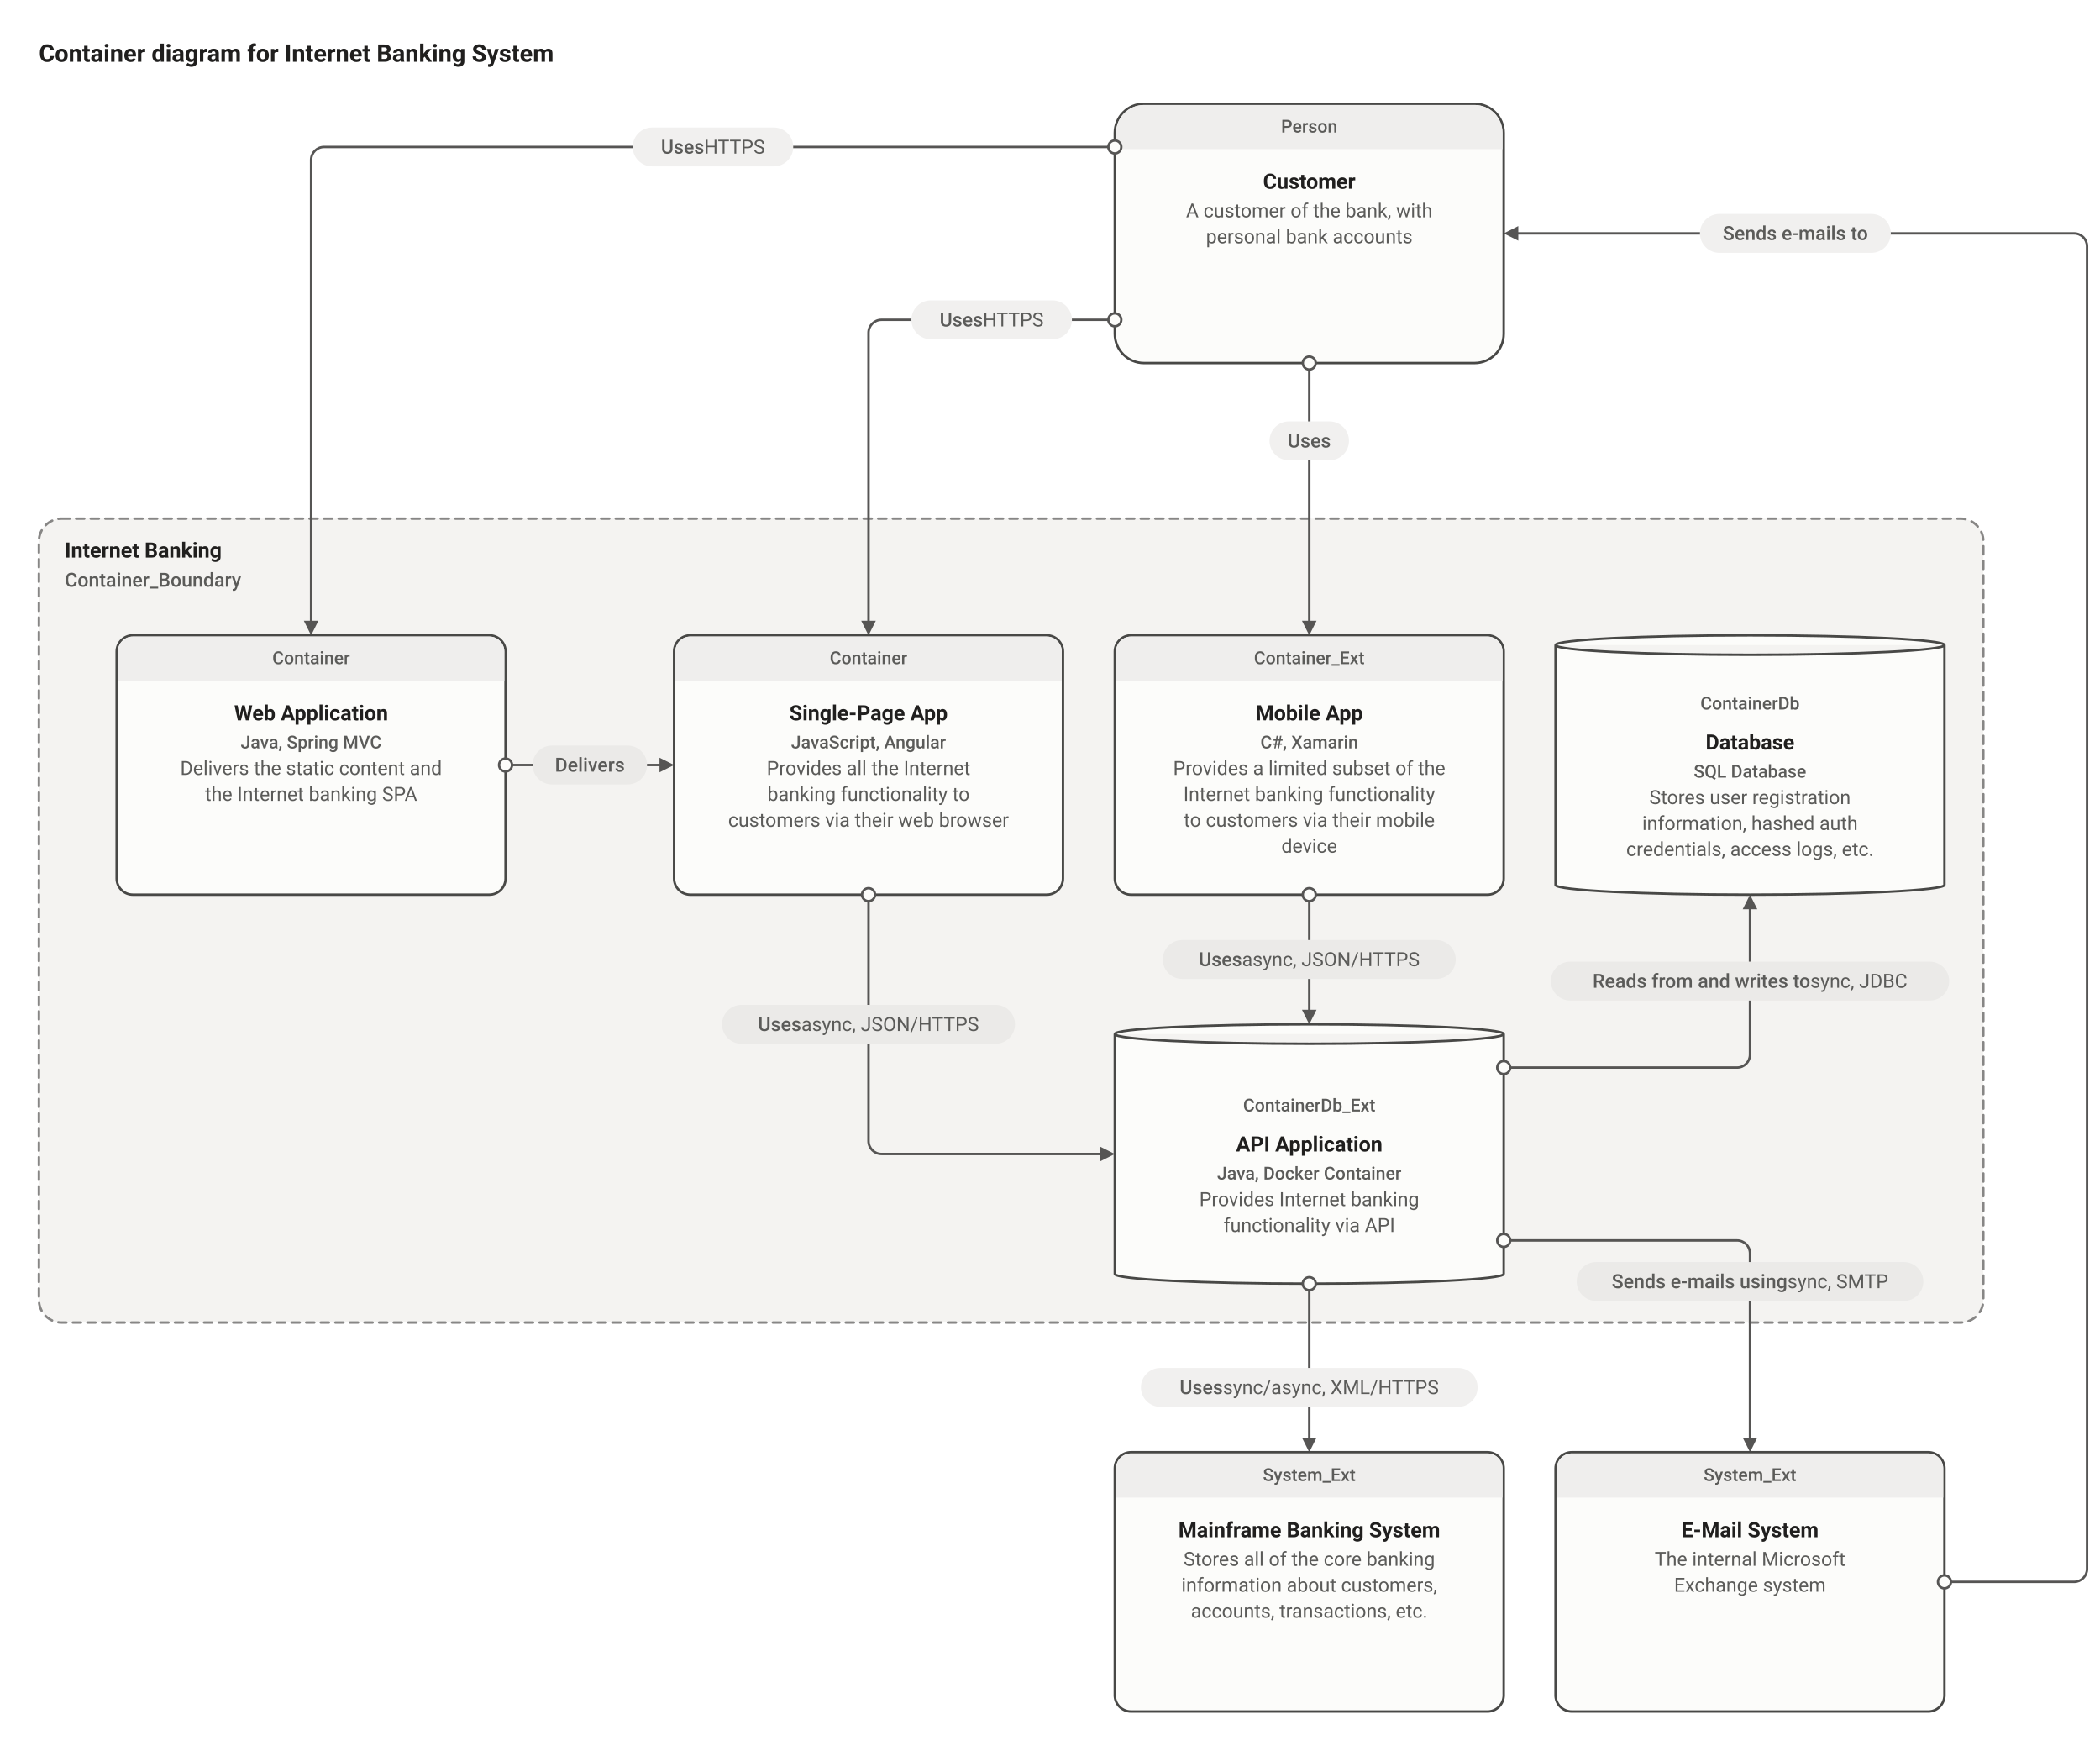
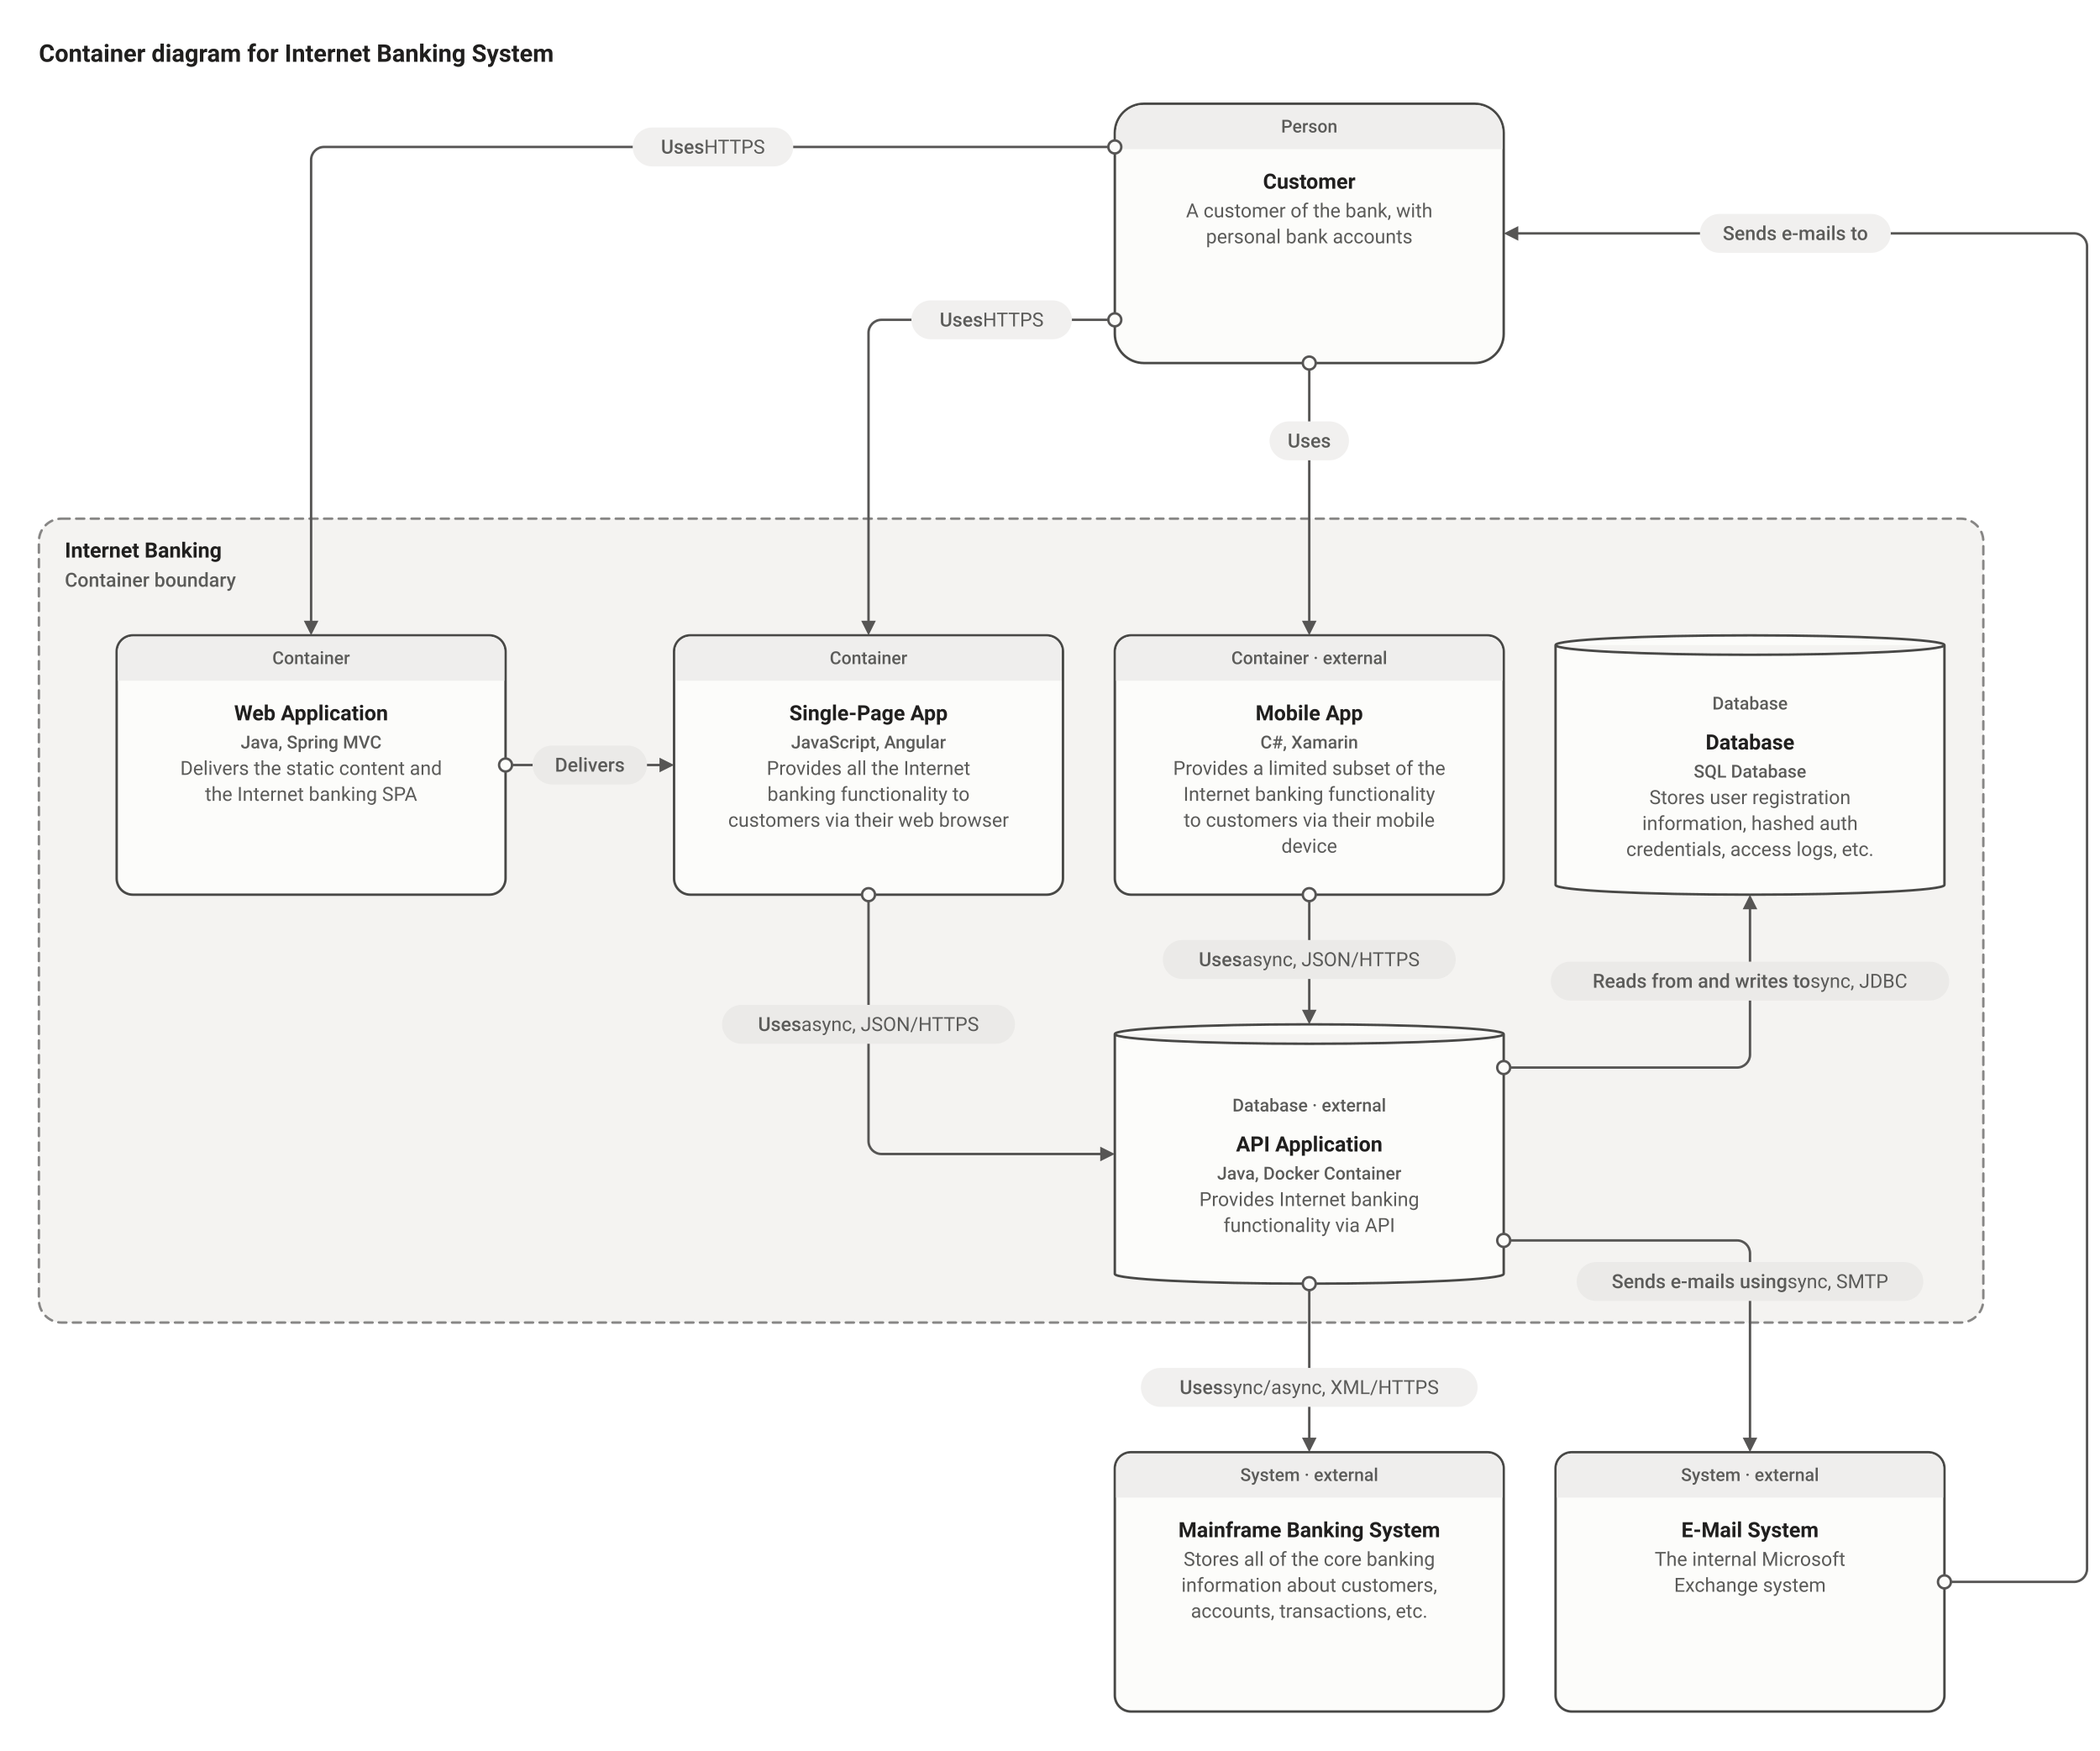
<svg xmlns="http://www.w3.org/2000/svg" class="ursula" data-theme="band" viewBox="0 0 1296 1080" width="1296" height="1080" role="img">
  <style>.ursula{background:var(--ursula-bg,transparent);font-family:-apple-system, BlinkMacSystemFont, 'Segoe UI', Roboto, 'Helvetica Neue', 'Apple SD Gothic Neo', 'Noto Sans KR', 'Malgun Gothic', sans-serif;font-size:12px}
.ursula-lane{fill:var(--ursula-surface,#fcfcfa);stroke:var(--ursula-hair,#e2e1e0);stroke-width:1}
.ursula-lane--tint{fill:var(--ursula-lane,#efeeed)}
.ursula-lane-label{fill:var(--ursula-fg,#201f1e);font-size:13px;font-weight:600}
.ursula-node-box{fill:var(--ursula-surface,#fcfcfa);stroke:var(--ursula-border,#484846);stroke-width:1.5}
.ursula-node--on-lane .ursula-node-box{fill:var(--ursula-surface,#fcfcfa)}
[data-role="start"] .ursula-node-box{fill:var(--ursula-start-fill,#e5c37a)}
[data-role="decision"] .ursula-node-box{fill:var(--ursula-surface,#fcfcfa)}
.ursula-node-title{fill:var(--ursula-fg,#201f1e);font-size:13px;font-weight:600}
.ursula-node-line{fill:var(--ursula-muted,#5b5b59);font-size:12px;font-weight:400}
[data-role="start"] .ursula-node-title{fill:var(--ursula-on-accent,#201f1e)}
[data-role="start"] .ursula-node-line{fill:var(--ursula-on-accent,#201f1e);fill-opacity:.8}
[data-role="decision"] .ursula-node-title{fill:var(--ursula-fg,#201f1e)}
[data-role="decision"] .ursula-node-line{fill:var(--ursula-fg,#201f1e);fill-opacity:.8}
.ursula-edge{fill:none;stroke:var(--ursula-line,#565554);stroke-width:1.5;stroke-linecap:round;stroke-linejoin:round}
.ursula-edge--dotted{stroke-dasharray:5 4}
.ursula-arrow{fill:var(--ursula-line,#565554)}
.ursula-arrow--accent{fill:var(--ursula-line,#565554)}
.ursula-edge-label-bg{fill:var(--ursula-chip-fill,#f1f0ef)}
.ursula-edge-label{fill:var(--ursula-muted,#5b5b59);font-size:12px;font-weight:500}
.ursula-port{fill:var(--ursula-surface,#fcfcfa);stroke:var(--ursula-line,#565554);stroke-width:1.5}
.ursula-legend-rule{stroke:var(--ursula-hair,#e2e1e0);stroke-width:1}
.ursula-legend-text{fill:var(--ursula-muted,#5b5b59);font-size:12px;font-weight:400}
.ursula-zone{fill:var(--ursula-lane,#efeeed);stroke:var(--ursula-hair,#e2e1e0);stroke-width:1}
.ursula-zone--plain{fill:var(--ursula-surface,#fcfcfa)}
.ursula-zone--dashed{fill:none;stroke:var(--ursula-faint,#878685);stroke-width:1.5;stroke-dasharray:5 4;stroke-linecap:round}
.ursula-zone--dashed.ursula-zone--tint-outer{fill:var(--ursula-tint-outer,#f4f3f1)}
.ursula-zone-knock--dashed.ursula-zone--tint-outer{fill:var(--ursula-tint-outer,#f4f3f1)}
.ursula-edge-label--on-tint-outer .ursula-edge-label-bg{fill:var(--ursula-tint-chip,#ebeae8)}
.ursula-zone--dashed.ursula-zone--tint-mid{fill:var(--ursula-surface,#fcfcfa);stroke:var(--ursula-line,#565554);stroke-width:1;stroke-dasharray:none}
.ursula-zone-knock--dashed.ursula-zone--tint-mid{fill:var(--ursula-surface,#fcfcfa)}
.ursula-edge-label--on-tint-mid .ursula-edge-label-bg{fill:var(--ursula-chip-fill,#f1f0ef)}
.ursula-zone--dashed.ursula-zone--tint-inner{fill:var(--ursula-tint-inner,#f6f5f3);stroke:var(--ursula-hair,#e2e1e0);stroke-width:1;stroke-dasharray:none}
.ursula-zone-knock--dashed.ursula-zone--tint-inner{fill:var(--ursula-tint-inner,#f6f5f3)}
.ursula-edge-label--on-tint-inner .ursula-edge-label-bg{fill:var(--ursula-tint-chip,#ebeae8)}
.ursula-zone-name{fill:var(--ursula-muted,#5b5b59);font-size:12px;font-weight:600}
.ursula-zone-sub{font-weight:400;opacity:.75}
.ursula-rule{fill:none;stroke:var(--ursula-hair,#e2e1e0);stroke-width:1}
.ursula-node--on-lane .ursula-rule{stroke:var(--ursula-hair,#e2e1e0);stroke-width:1}
.ursula-head-band{fill:var(--ursula-lane,#efeeed)}
.ursula-cell-title{fill:var(--ursula-fg,#201f1e);font-size:13px;font-weight:600}
.ursula-cell-tag{fill:var(--ursula-muted,#5b5b59);font-size:11px;font-weight:500}
.ursula-cell-body{fill:var(--ursula-fg,#201f1e);font-size:12px;font-weight:400}
.ursula-start-dot{fill:var(--ursula-accent,#82641c)}
.ursula-end-ring{fill:var(--ursula-surface,#fcfcfa);stroke:var(--ursula-fg,#201f1e);stroke-width:1.5}
.ursula-end-core{fill:var(--ursula-fg,#201f1e)}
.ursula-bar{fill:var(--ursula-fg,#201f1e)}
.ursula-note{fill:var(--ursula-lane,#efeeed);stroke:var(--ursula-border,#484846);stroke-width:1;stroke-linejoin:round}
.ursula-note-fold{fill:none;stroke:var(--ursula-border,#484846);stroke-width:1;stroke-linejoin:round}
.ursula-actor{fill:none;stroke:var(--ursula-line,#565554);stroke-width:1.5;stroke-linecap:round;stroke-linejoin:round}
.ursula-actor-name{fill:var(--ursula-muted,#5b5b59);font-size:12px;font-weight:500}
.ursula-end-stroke{fill:none;stroke:var(--ursula-line,#565554);stroke-width:1.5;stroke-linecap:round;stroke-linejoin:round}
.ursula-end-stroke--accent{stroke:var(--ursula-accent,#82641c)}
.ursula-end-hollow{fill:var(--ursula-surface,#fcfcfa);stroke:var(--ursula-line,#565554);stroke-width:1.5;stroke-linejoin:round}
.ursula-end-hollow--accent{stroke:var(--ursula-accent,#82641c)}
.ursula-end-solid{fill:var(--ursula-line,#565554);stroke:var(--ursula-line,#565554);stroke-width:1.5;stroke-linejoin:round}
.ursula-end-solid--accent{fill:var(--ursula-accent,#82641c);stroke:var(--ursula-accent,#82641c)}
.ursula-end-label{fill:var(--ursula-fg,#201f1e);font-size:11px;font-weight:500}
.ursula-zone-name{fill:var(--ursula-fg,#201f1e);font-size:13px}
.ursula-zone-sub{fill:var(--ursula-muted,#5b5b59);font-size:12px;font-weight:500;opacity:1}
.ursula-cell-body{fill:var(--ursula-muted,#5b5b59)}
.ursula-edge-label-tech{font-weight:400;opacity:.7}
.ursula-title{fill:var(--ursula-fg,#201f1e);font-size:15px;font-weight:600}
@media (prefers-color-scheme: dark){
.ursula{background:var(--ursula-bg,transparent);font-family:-apple-system, BlinkMacSystemFont, 'Segoe UI', Roboto, 'Helvetica Neue', 'Apple SD Gothic Neo', 'Noto Sans KR', 'Malgun Gothic', sans-serif;font-size:12px}
.ursula-lane{fill:var(--ursula-surface,#171614);stroke:var(--ursula-hair,#2c2b2a);stroke-width:1}
.ursula-lane--tint{fill:var(--ursula-lane,#252422)}
.ursula-lane-label{fill:var(--ursula-fg,#efeeec);font-size:13px;font-weight:600}
.ursula-node-box{fill:var(--ursula-surface,#171614);stroke:var(--ursula-border,#bebdbb);stroke-width:1.5}
.ursula-node--on-lane .ursula-node-box{fill:var(--ursula-surface,#171614)}
[data-role="start"] .ursula-node-box{fill:var(--ursula-start-fill,#dab975)}
[data-role="decision"] .ursula-node-box{fill:var(--ursula-surface,#171614)}
.ursula-node-title{fill:var(--ursula-fg,#efeeec);font-size:13px;font-weight:600}
.ursula-node-line{fill:var(--ursula-muted,#b2b1af);font-size:12px;font-weight:400}
[data-role="start"] .ursula-node-title{fill:var(--ursula-on-accent,#171614)}
[data-role="start"] .ursula-node-line{fill:var(--ursula-on-accent,#171614);fill-opacity:.8}
[data-role="decision"] .ursula-node-title{fill:var(--ursula-fg,#efeeec)}
[data-role="decision"] .ursula-node-line{fill:var(--ursula-fg,#efeeec);fill-opacity:.8}
.ursula-edge{fill:none;stroke:var(--ursula-line,#a5a4a2);stroke-width:1.5;stroke-linecap:round;stroke-linejoin:round}
.ursula-edge--dotted{stroke-dasharray:5 4}
.ursula-arrow{fill:var(--ursula-line,#a5a4a2)}
.ursula-arrow--accent{fill:var(--ursula-line,#a5a4a2)}
.ursula-edge-label-bg{fill:var(--ursula-chip-fill,#252422)}
.ursula-edge-label{fill:var(--ursula-muted,#b2b1af);font-size:12px;font-weight:500}
.ursula-port{fill:var(--ursula-surface,#171614);stroke:var(--ursula-line,#a5a4a2);stroke-width:1.5}
.ursula-legend-rule{stroke:var(--ursula-hair,#2c2b2a);stroke-width:1}
.ursula-legend-text{fill:var(--ursula-muted,#b2b1af);font-size:12px;font-weight:400}
.ursula-zone{fill:var(--ursula-lane,#252422);stroke:var(--ursula-hair,#2c2b2a);stroke-width:1}
.ursula-zone--plain{fill:var(--ursula-surface,#171614)}
.ursula-zone--dashed{fill:none;stroke:var(--ursula-faint,#757472);stroke-width:1.5;stroke-dasharray:5 4;stroke-linecap:round}
.ursula-zone--dashed.ursula-zone--tint-outer{fill:var(--ursula-tint-outer,#1e1d1b)}
.ursula-zone-knock--dashed.ursula-zone--tint-outer{fill:var(--ursula-tint-outer,#1e1d1b)}
.ursula-edge-label--on-tint-outer .ursula-edge-label-bg{fill:var(--ursula-tint-chip,#262523)}
.ursula-zone--dashed.ursula-zone--tint-mid{fill:var(--ursula-surface,#171614);stroke:var(--ursula-line,#a5a4a2);stroke-width:1;stroke-dasharray:none}
.ursula-zone-knock--dashed.ursula-zone--tint-mid{fill:var(--ursula-surface,#171614)}
.ursula-edge-label--on-tint-mid .ursula-edge-label-bg{fill:var(--ursula-chip-fill,#252422)}
.ursula-zone--dashed.ursula-zone--tint-inner{fill:var(--ursula-tint-inner,#1c1b19);stroke:var(--ursula-hair,#2c2b2a);stroke-width:1;stroke-dasharray:none}
.ursula-zone-knock--dashed.ursula-zone--tint-inner{fill:var(--ursula-tint-inner,#1c1b19)}
.ursula-edge-label--on-tint-inner .ursula-edge-label-bg{fill:var(--ursula-tint-chip,#262523)}
.ursula-zone-name{fill:var(--ursula-muted,#b2b1af);font-size:12px;font-weight:600}
.ursula-zone-sub{font-weight:400;opacity:.75}
.ursula-rule{fill:none;stroke:var(--ursula-hair,#2c2b2a);stroke-width:1}
.ursula-node--on-lane .ursula-rule{stroke:var(--ursula-hair,#2c2b2a);stroke-width:1}
.ursula-head-band{fill:var(--ursula-lane,#252422)}
.ursula-cell-title{fill:var(--ursula-fg,#efeeec);font-size:13px;font-weight:600}
.ursula-cell-tag{fill:var(--ursula-muted,#b2b1af);font-size:11px;font-weight:500}
.ursula-cell-body{fill:var(--ursula-fg,#efeeec);font-size:12px;font-weight:400}
.ursula-start-dot{fill:var(--ursula-accent,#dab975)}
.ursula-end-ring{fill:var(--ursula-surface,#171614);stroke:var(--ursula-fg,#efeeec);stroke-width:1.5}
.ursula-end-core{fill:var(--ursula-fg,#efeeec)}
.ursula-bar{fill:var(--ursula-fg,#efeeec)}
.ursula-note{fill:var(--ursula-lane,#252422);stroke:var(--ursula-border,#bebdbb);stroke-width:1;stroke-linejoin:round}
.ursula-note-fold{fill:none;stroke:var(--ursula-border,#bebdbb);stroke-width:1;stroke-linejoin:round}
.ursula-actor{fill:none;stroke:var(--ursula-line,#a5a4a2);stroke-width:1.5;stroke-linecap:round;stroke-linejoin:round}
.ursula-actor-name{fill:var(--ursula-muted,#b2b1af);font-size:12px;font-weight:500}
.ursula-end-stroke{fill:none;stroke:var(--ursula-line,#a5a4a2);stroke-width:1.5;stroke-linecap:round;stroke-linejoin:round}
.ursula-end-stroke--accent{stroke:var(--ursula-accent,#dab975)}
.ursula-end-hollow{fill:var(--ursula-surface,#171614);stroke:var(--ursula-line,#a5a4a2);stroke-width:1.5;stroke-linejoin:round}
.ursula-end-hollow--accent{stroke:var(--ursula-accent,#dab975)}
.ursula-end-solid{fill:var(--ursula-line,#a5a4a2);stroke:var(--ursula-line,#a5a4a2);stroke-width:1.5;stroke-linejoin:round}
.ursula-end-solid--accent{fill:var(--ursula-accent,#dab975);stroke:var(--ursula-accent,#dab975)}
.ursula-end-label{fill:var(--ursula-fg,#efeeec);font-size:11px;font-weight:500}
.ursula-zone-name{fill:var(--ursula-fg,#efeeec);font-size:13px}
.ursula-zone-sub{fill:var(--ursula-muted,#b2b1af);font-size:12px;font-weight:500;opacity:1}
.ursula-cell-body{fill:var(--ursula-muted,#b2b1af)}
.ursula-edge-label-tech{font-weight:400;opacity:.7}
.ursula-title{fill:var(--ursula-fg,#efeeec);font-size:15px;font-weight:600}
}</style>
  <defs>
    <marker id="ursula-arrow" viewBox="0 0 9 9" refX="1" refY="4.5" markerWidth="9" markerHeight="9" markerUnits="userSpaceOnUse" orient="auto">
      <path class="ursula-arrow" d="M0 0L9 4.5L0 9z" />
    </marker>
    <marker id="ursula-arrow-accent" viewBox="0 0 9 9" refX="1" refY="4.5" markerWidth="9" markerHeight="9" markerUnits="userSpaceOnUse" orient="auto">
      <path class="ursula-arrow ursula-arrow--accent" d="M0 0L9 4.5L0 9z" />
    </marker>
    <marker id="ursula-arrow-start" viewBox="0 0 9 9" refX="1" refY="4.5" markerWidth="9" markerHeight="9" markerUnits="userSpaceOnUse" orient="auto-start-reverse">
      <path class="ursula-arrow" d="M0 0L9 4.5L0 9z" />
    </marker>
  </defs>
  <text class="ursula-title ursula-diagram-title" x="24" y="33" dominant-baseline="central">Container diagram for Internet Banking System</text>
  <g transform="translate(0 40)">
    <g class="ursula-cluster" data-cluster="c1">
      <rect class="ursula-zone ursula-zone--dashed ursula-zone--tint-outer" x="24" y="280" width="1200" height="496" rx="14" />
      <text class="ursula-zone-name" x="40" y="304">Internet Banking</text>
-       <text class="ursula-zone-name ursula-zone-sub" x="40" y="322">Container_Boundary</text>
+       <text class="ursula-zone-name ursula-zone-sub" x="40" y="322">Container boundary</text>
    </g>
    <path class="ursula-edge ursula-edge--normal" data-style="normal" data-from="customer" data-to="web_app" d="M688 50.67 L200 50.67 A8 8 0 0 0 192 58.67 L192 344" marker-end="url(#ursula-arrow)" />
    <path class="ursula-edge ursula-edge--normal" data-style="normal" data-from="customer" data-to="spa" d="M688 157.33 L544 157.33 A8 8 0 0 0 536 165.33 L536 344" marker-end="url(#ursula-arrow)" />
    <path class="ursula-edge ursula-edge--normal" data-style="normal" data-from="customer" data-to="mobile_app" d="M808 184 L808 344" marker-end="url(#ursula-arrow)" />
    <path class="ursula-edge ursula-edge--normal" data-style="normal" data-from="web_app" data-to="spa" d="M312 432 L408 432" marker-end="url(#ursula-arrow)" />
    <path class="ursula-edge ursula-edge--normal" data-style="normal" data-from="spa" data-to="backend_api" d="M536 512 L536 664 A8 8 0 0 0 544 672 L680 672" marker-end="url(#ursula-arrow)" />
    <path class="ursula-edge ursula-edge--normal" data-style="normal" data-from="mobile_app" data-to="backend_api" d="M808 512 L808 584" marker-end="url(#ursula-arrow)" />
    <path class="ursula-edge ursula-edge--normal" data-style="normal" data-from="backend_api" data-to="database" d="M928 618.67 L1072 618.67 A8 8 0 0 0 1080 610.67 L1080 520" marker-end="url(#ursula-arrow)" />
    <path class="ursula-edge ursula-edge--normal" data-style="normal" data-from="customer" data-to="email_system" d="M936 104 L1280 104 A8 8 0 0 1 1288 112 L1288 928 A8 8 0 0 1 1280 936 L1200 936" marker-start="url(#ursula-arrow-start)" />
    <path class="ursula-edge ursula-edge--normal" data-style="normal" data-from="backend_api" data-to="email_system" d="M928 725.33 L1072 725.33 A8 8 0 0 1 1080 733.33 L1080 848" marker-end="url(#ursula-arrow)" />
    <path class="ursula-edge ursula-edge--normal" data-style="normal" data-from="backend_api" data-to="banking_system" d="M808 752 L808 848" marker-end="url(#ursula-arrow)" />
    <g class="ursula-node" data-node="email_system">
      <rect class="ursula-node-box" x="960" y="856" width="240" height="160" rx="10" />
      <clipPath id="ursula-band-email_system-960-856-240-160">
        <rect x="960.75" y="856.75" width="238.5" height="158.5" rx="9.25" />
      </clipPath>
      <rect class="ursula-head-band" x="960" y="856" width="240" height="28" clip-path="url(#ursula-band-email_system-960-856-240-160)" />
-       <text class="ursula-cell-tag" x="1080" y="870" text-anchor="middle" dominant-baseline="central">System_Ext</text>
+       <text class="ursula-cell-tag" x="1080" y="870" text-anchor="middle" dominant-baseline="central">System · external</text>
      <text class="ursula-cell-title" x="1080" y="904" text-anchor="middle" dominant-baseline="central">E-Mail System</text>
      <text class="ursula-cell-body" x="1080" y="922" text-anchor="middle" dominant-baseline="central">The internal Microsoft</text>
      <text class="ursula-cell-body" x="1080" y="938" text-anchor="middle" dominant-baseline="central">Exchange system</text>
    </g>
    <g class="ursula-node" data-node="customer">
      <rect class="ursula-node-box" x="688" y="24" width="240" height="160" rx="18" />
      <clipPath id="ursula-band-customer-688-24-240-160">
        <rect x="688.75" y="24.75" width="238.5" height="158.5" rx="17.25" />
      </clipPath>
      <rect class="ursula-head-band" x="688" y="24" width="240" height="28" clip-path="url(#ursula-band-customer-688-24-240-160)" />
      <text class="ursula-cell-tag" x="808" y="38" text-anchor="middle" dominant-baseline="central">Person</text>
      <text class="ursula-cell-title" x="808" y="72" text-anchor="middle" dominant-baseline="central">Customer</text>
      <text class="ursula-cell-body" x="808" y="90" text-anchor="middle" dominant-baseline="central">A customer of the bank, with</text>
      <text class="ursula-cell-body" x="808" y="106" text-anchor="middle" dominant-baseline="central">personal bank accounts</text>
    </g>
    <g class="ursula-node" data-node="spa">
      <rect class="ursula-node-box" x="416" y="352" width="240" height="160" rx="10" />
      <clipPath id="ursula-band-spa-416-352-240-160">
        <rect x="416.75" y="352.75" width="238.5" height="158.5" rx="9.25" />
      </clipPath>
      <rect class="ursula-head-band" x="416" y="352" width="240" height="28" clip-path="url(#ursula-band-spa-416-352-240-160)" />
      <text class="ursula-cell-tag" x="536" y="366" text-anchor="middle" dominant-baseline="central">Container</text>
      <text class="ursula-cell-title" x="536" y="400" text-anchor="middle" dominant-baseline="central">Single-Page App</text>
      <text class="ursula-cell-tag" x="536" y="418" text-anchor="middle" dominant-baseline="central">JavaScript, Angular</text>
      <text class="ursula-cell-body" x="536" y="434" text-anchor="middle" dominant-baseline="central">Provides all the Internet</text>
      <text class="ursula-cell-body" x="536" y="450" text-anchor="middle" dominant-baseline="central">banking functionality to</text>
      <text class="ursula-cell-body" x="536" y="466" text-anchor="middle" dominant-baseline="central">customers via their web browser</text>
    </g>
    <g class="ursula-node" data-node="mobile_app">
      <rect class="ursula-node-box" x="688" y="352" width="240" height="160" rx="10" />
      <clipPath id="ursula-band-mobile_app-688-352-240-160">
        <rect x="688.75" y="352.75" width="238.5" height="158.5" rx="9.25" />
      </clipPath>
      <rect class="ursula-head-band" x="688" y="352" width="240" height="28" clip-path="url(#ursula-band-mobile_app-688-352-240-160)" />
-       <text class="ursula-cell-tag" x="808" y="366" text-anchor="middle" dominant-baseline="central">Container_Ext</text>
+       <text class="ursula-cell-tag" x="808" y="366" text-anchor="middle" dominant-baseline="central">Container · external</text>
      <text class="ursula-cell-title" x="808" y="400" text-anchor="middle" dominant-baseline="central">Mobile App</text>
      <text class="ursula-cell-tag" x="808" y="418" text-anchor="middle" dominant-baseline="central">C#, Xamarin</text>
      <text class="ursula-cell-body" x="808" y="434" text-anchor="middle" dominant-baseline="central">Provides a limited subset of the</text>
      <text class="ursula-cell-body" x="808" y="450" text-anchor="middle" dominant-baseline="central">Internet banking functionality</text>
      <text class="ursula-cell-body" x="808" y="466" text-anchor="middle" dominant-baseline="central">to customers via their mobile</text>
      <text class="ursula-cell-body" x="808" y="482" text-anchor="middle" dominant-baseline="central">device</text>
    </g>
    <g class="ursula-node" data-node="web_app">
      <rect class="ursula-node-box" x="72" y="352" width="240" height="160" rx="10" />
      <clipPath id="ursula-band-web_app-72-352-240-160">
        <rect x="72.75" y="352.75" width="238.5" height="158.5" rx="9.25" />
      </clipPath>
      <rect class="ursula-head-band" x="72" y="352" width="240" height="28" clip-path="url(#ursula-band-web_app-72-352-240-160)" />
      <text class="ursula-cell-tag" x="192" y="366" text-anchor="middle" dominant-baseline="central">Container</text>
      <text class="ursula-cell-title" x="192" y="400" text-anchor="middle" dominant-baseline="central">Web Application</text>
      <text class="ursula-cell-tag" x="192" y="418" text-anchor="middle" dominant-baseline="central">Java, Spring MVC</text>
      <text class="ursula-cell-body" x="192" y="434" text-anchor="middle" dominant-baseline="central">Delivers the static content and</text>
      <text class="ursula-cell-body" x="192" y="450" text-anchor="middle" dominant-baseline="central">the Internet banking SPA</text>
    </g>
    <g class="ursula-node" data-node="database">
      <path class="ursula-node-box ursula-node-box--lined" d="M960 358 A120 6 0 0 1 1200 358 A120 6 0 0 1 960 358 M960 358 V506 A120 6 0 0 0 1200 506 V358" />
-       <text class="ursula-cell-tag" x="1080" y="394" text-anchor="middle" dominant-baseline="central">ContainerDb</text>
+       <text class="ursula-cell-tag" x="1080" y="394" text-anchor="middle" dominant-baseline="central">Database</text>
      <text class="ursula-cell-title" x="1080" y="418" text-anchor="middle" dominant-baseline="central">Database</text>
      <text class="ursula-cell-tag" x="1080" y="436" text-anchor="middle" dominant-baseline="central">SQL Database</text>
      <text class="ursula-cell-body" x="1080" y="452" text-anchor="middle" dominant-baseline="central">Stores user registration</text>
      <text class="ursula-cell-body" x="1080" y="468" text-anchor="middle" dominant-baseline="central">information, hashed auth</text>
      <text class="ursula-cell-body" x="1080" y="484" text-anchor="middle" dominant-baseline="central">credentials, access logs, etc.</text>
    </g>
    <g class="ursula-node" data-node="backend_api">
      <path class="ursula-node-box ursula-node-box--lined" d="M688 598 A120 6 0 0 1 928 598 A120 6 0 0 1 688 598 M688 598 V746 A120 6 0 0 0 928 746 V598" />
-       <text class="ursula-cell-tag" x="808" y="642" text-anchor="middle" dominant-baseline="central">ContainerDb_Ext</text>
+       <text class="ursula-cell-tag" x="808" y="642" text-anchor="middle" dominant-baseline="central">Database · external</text>
      <text class="ursula-cell-title" x="808" y="666" text-anchor="middle" dominant-baseline="central">API Application</text>
      <text class="ursula-cell-tag" x="808" y="684" text-anchor="middle" dominant-baseline="central">Java, Docker Container</text>
      <text class="ursula-cell-body" x="808" y="700" text-anchor="middle" dominant-baseline="central">Provides Internet banking</text>
      <text class="ursula-cell-body" x="808" y="716" text-anchor="middle" dominant-baseline="central">functionality via API</text>
    </g>
    <g class="ursula-node" data-node="banking_system">
      <rect class="ursula-node-box" x="688" y="856" width="240" height="160" rx="10" />
      <clipPath id="ursula-band-banking_system-688-856-240-160">
        <rect x="688.75" y="856.75" width="238.5" height="158.5" rx="9.25" />
      </clipPath>
      <rect class="ursula-head-band" x="688" y="856" width="240" height="28" clip-path="url(#ursula-band-banking_system-688-856-240-160)" />
-       <text class="ursula-cell-tag" x="808" y="870" text-anchor="middle" dominant-baseline="central">System_Ext</text>
+       <text class="ursula-cell-tag" x="808" y="870" text-anchor="middle" dominant-baseline="central">System · external</text>
      <text class="ursula-cell-title" x="808" y="904" text-anchor="middle" dominant-baseline="central">Mainframe Banking System</text>
      <text class="ursula-cell-body" x="808" y="922" text-anchor="middle" dominant-baseline="central">Stores all of the core banking</text>
      <text class="ursula-cell-body" x="808" y="938" text-anchor="middle" dominant-baseline="central">information about customers,</text>
      <text class="ursula-cell-body" x="808" y="954" text-anchor="middle" dominant-baseline="central">accounts, transactions, etc.</text>
    </g>
    <circle class="ursula-port" cx="688" cy="50.67" r="4" />
    <circle class="ursula-port" cx="688" cy="157.33" r="4" />
    <circle class="ursula-port" cx="808" cy="184" r="4" />
    <circle class="ursula-port" cx="312" cy="432" r="4" />
    <circle class="ursula-port" cx="536" cy="512" r="4" />
    <circle class="ursula-port" cx="808" cy="512" r="4" />
    <circle class="ursula-port" cx="928" cy="618.67" r="4" />
    <circle class="ursula-port" cx="1200" cy="936" r="4" />
    <circle class="ursula-port" cx="928" cy="725.33" r="4" />
    <circle class="ursula-port" cx="808" cy="752" r="4" />
    <g class="ursula-edge-label-group" data-from="customer" data-to="web_app">
      <rect class="ursula-edge-label-bg" x="390.46" y="38.67" width="99.08" height="24" rx="12" />
      <text class="ursula-edge-label" x="440" y="50.67" text-anchor="middle" dominant-baseline="central">Uses<tspan class="ursula-edge-label-tech" role="note"> HTTPS</tspan>
      </text>
    </g>
    <g class="ursula-edge-label-group" data-from="customer" data-to="spa">
      <rect class="ursula-edge-label-bg" x="562.46" y="145.33" width="99.08" height="24" rx="12" />
      <text class="ursula-edge-label" x="612" y="157.33" text-anchor="middle" dominant-baseline="central">Uses<tspan class="ursula-edge-label-tech" role="note"> HTTPS</tspan>
      </text>
    </g>
    <g class="ursula-edge-label-group" data-from="customer" data-to="mobile_app">
      <rect class="ursula-edge-label-bg" x="783.48" y="220" width="49.04" height="24" rx="12" />
      <text class="ursula-edge-label" x="808" y="232" text-anchor="middle" dominant-baseline="central">Uses</text>
    </g>
    <g class="ursula-edge-label-group ursula-edge-label--on-tint-outer" data-from="web_app" data-to="spa">
      <rect class="ursula-edge-label-bg" x="328.68" y="420" width="70.64" height="24" rx="12" />
      <text class="ursula-edge-label" x="364" y="432" text-anchor="middle" dominant-baseline="central">Delivers</text>
    </g>
    <g class="ursula-edge-label-group ursula-edge-label--on-tint-outer" data-from="spa" data-to="backend_api">
      <rect class="ursula-edge-label-bg" x="445.6" y="580" width="180.8" height="24" rx="12" />
      <text class="ursula-edge-label" x="536" y="592" text-anchor="middle" dominant-baseline="central">Uses<tspan class="ursula-edge-label-tech" role="note"> async, JSON/HTTPS</tspan>
      </text>
    </g>
    <g class="ursula-edge-label-group ursula-edge-label--on-tint-outer" data-from="mobile_app" data-to="backend_api">
      <rect class="ursula-edge-label-bg" x="717.6" y="540" width="180.8" height="24" rx="12" />
      <text class="ursula-edge-label" x="808" y="552" text-anchor="middle" dominant-baseline="central">Uses<tspan class="ursula-edge-label-tech" role="note"> async, JSON/HTTPS</tspan>
      </text>
    </g>
    <g class="ursula-edge-label-group ursula-edge-label--on-tint-outer" data-from="backend_api" data-to="database">
      <rect class="ursula-edge-label-bg" x="957.08" y="553.33" width="245.84" height="24" rx="12" />
      <text class="ursula-edge-label" x="1080" y="565.33" text-anchor="middle" dominant-baseline="central">Reads from and writes to<tspan class="ursula-edge-label-tech" role="note"> sync, JDBC</tspan>
      </text>
    </g>
    <g class="ursula-edge-label-group" data-from="customer" data-to="email_system">
      <rect class="ursula-edge-label-bg" x="1049.1" y="92" width="117.8" height="24" rx="12" />
      <text class="ursula-edge-label" x="1108" y="104" text-anchor="middle" dominant-baseline="central">Sends e-mails to</text>
    </g>
    <g class="ursula-edge-label-group ursula-edge-label--on-tint-outer" data-from="backend_api" data-to="email_system">
      <rect class="ursula-edge-label-bg" x="973.04" y="738.67" width="213.92" height="24" rx="12" />
      <text class="ursula-edge-label" x="1080" y="750.67" text-anchor="middle" dominant-baseline="central">Sends e-mails using<tspan class="ursula-edge-label-tech" role="note"> sync, SMTP</tspan>
      </text>
    </g>
    <g class="ursula-edge-label-group" data-from="backend_api" data-to="banking_system">
      <rect class="ursula-edge-label-bg" x="704.1" y="804" width="207.8" height="24" rx="12" />
      <text class="ursula-edge-label" x="808" y="816" text-anchor="middle" dominant-baseline="central">Uses<tspan class="ursula-edge-label-tech" role="note"> sync/async, XML/HTTPS</tspan>
      </text>
    </g>
  </g>
</svg>
